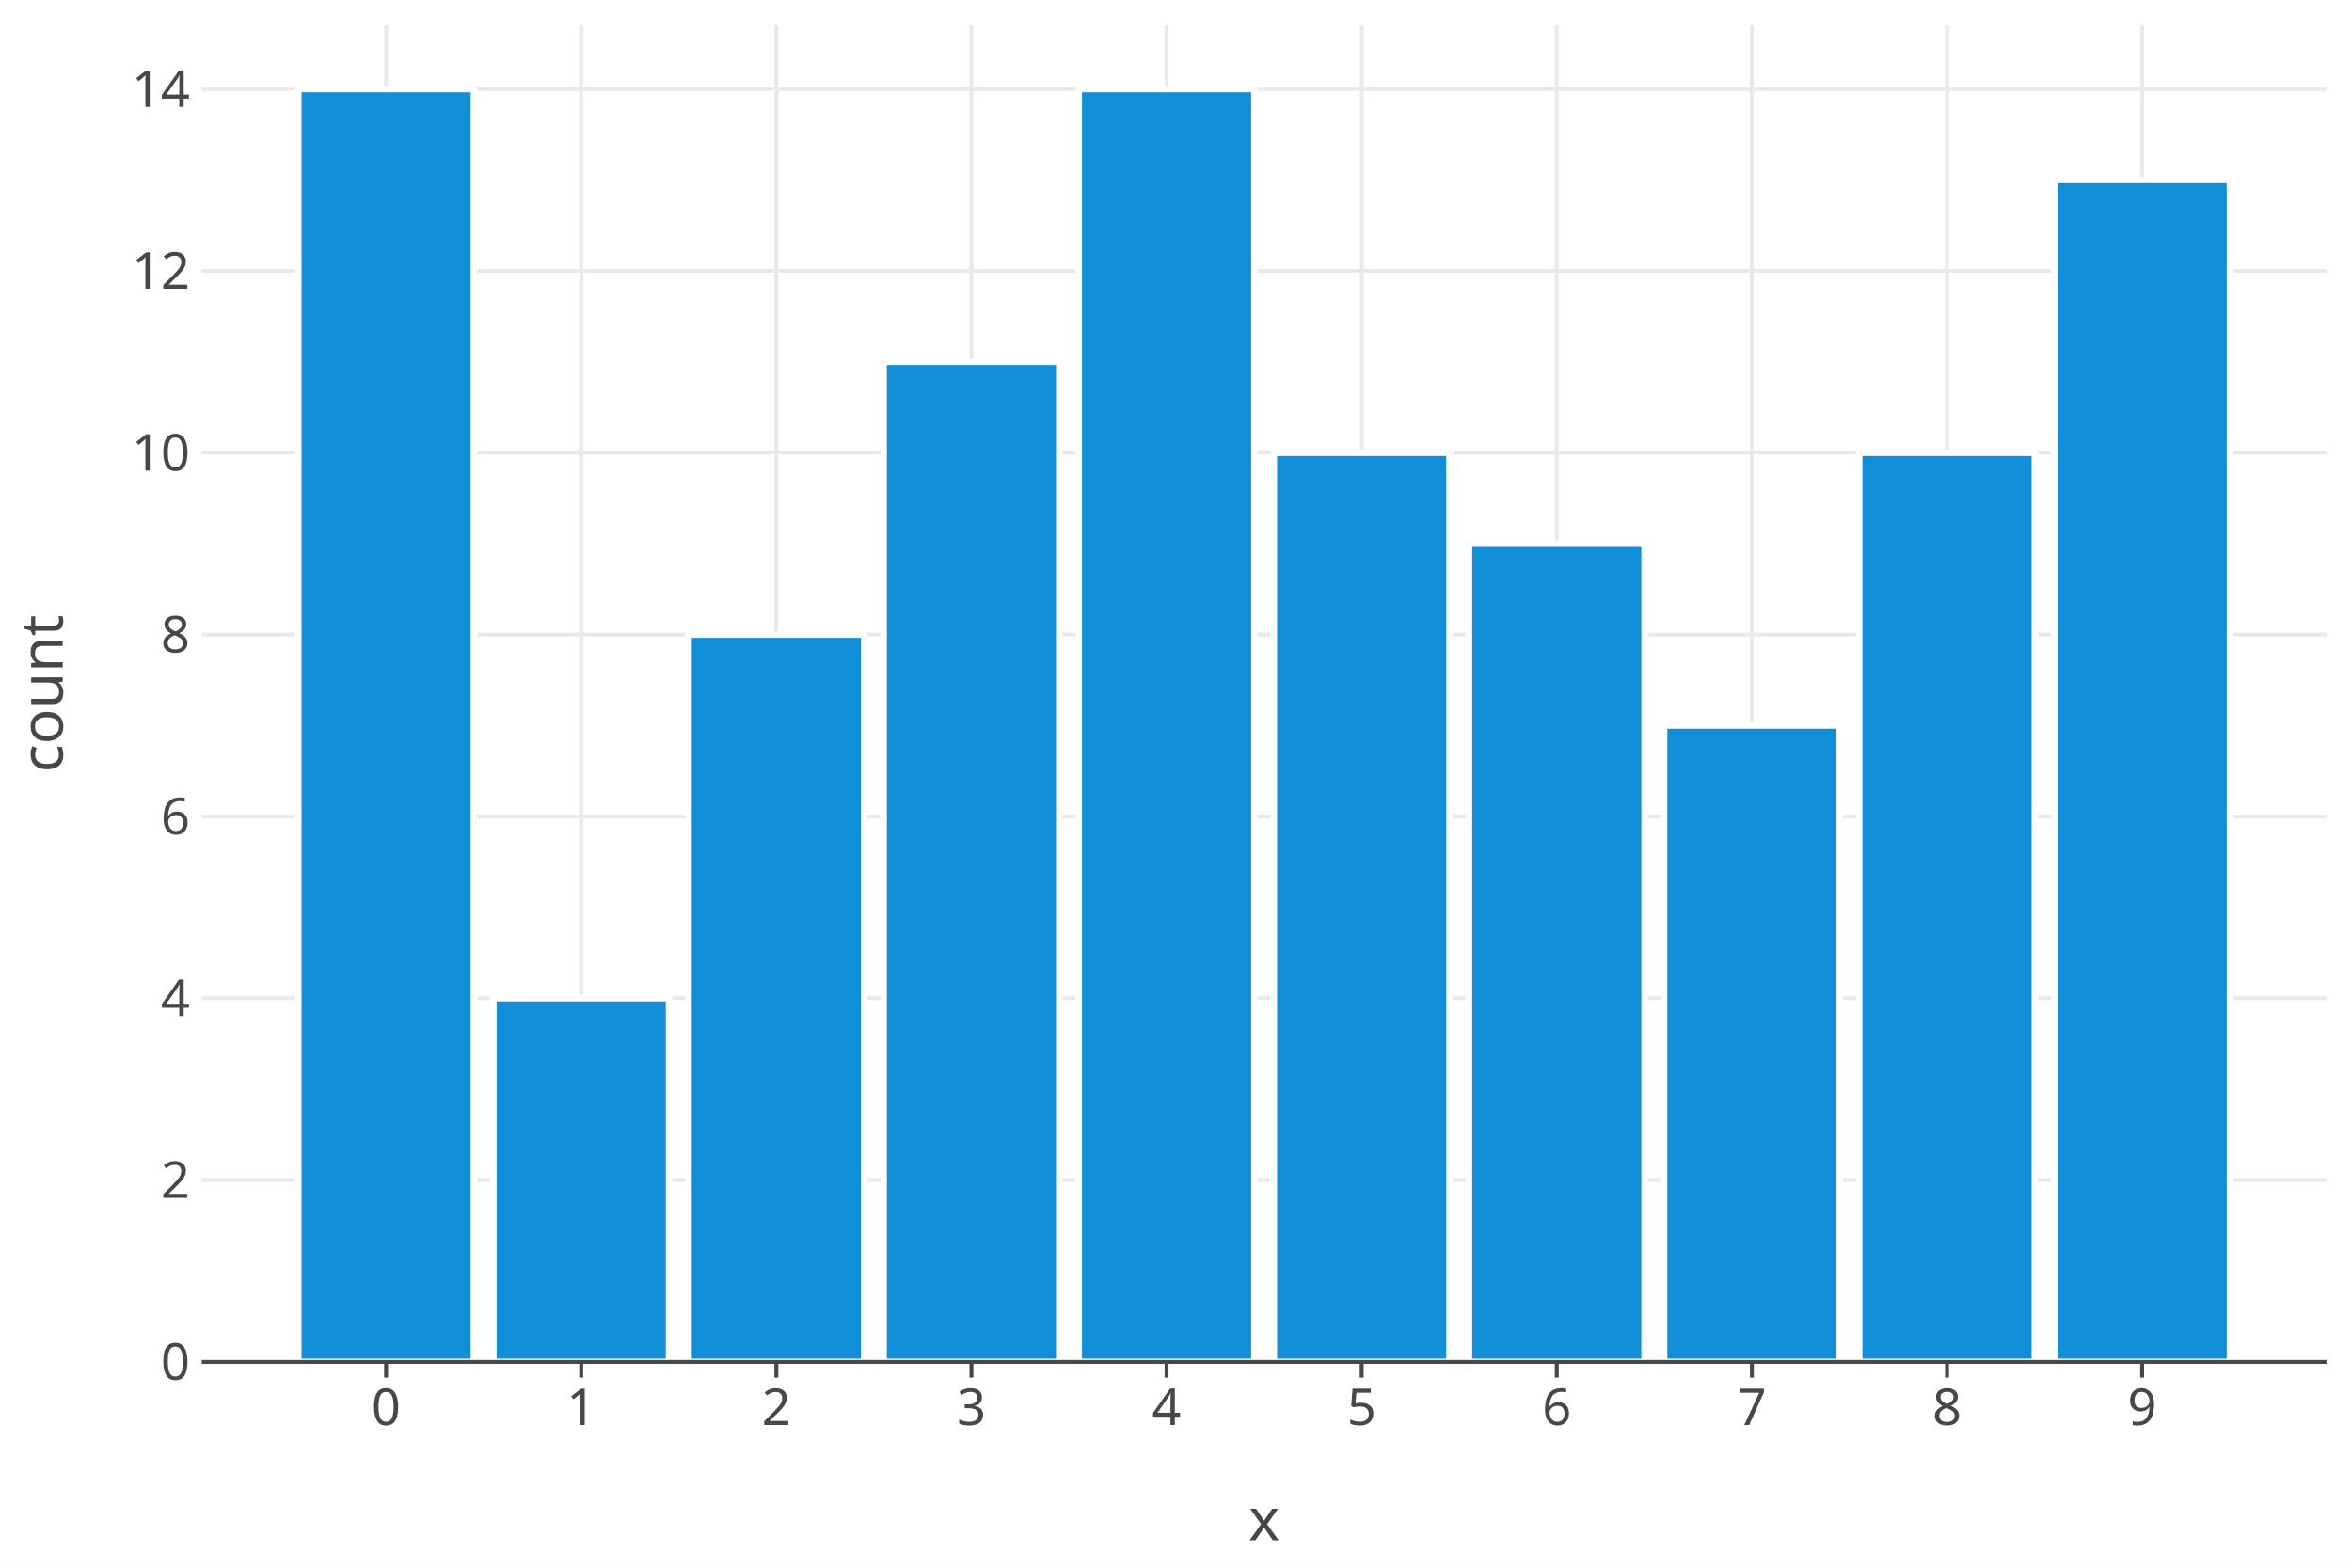
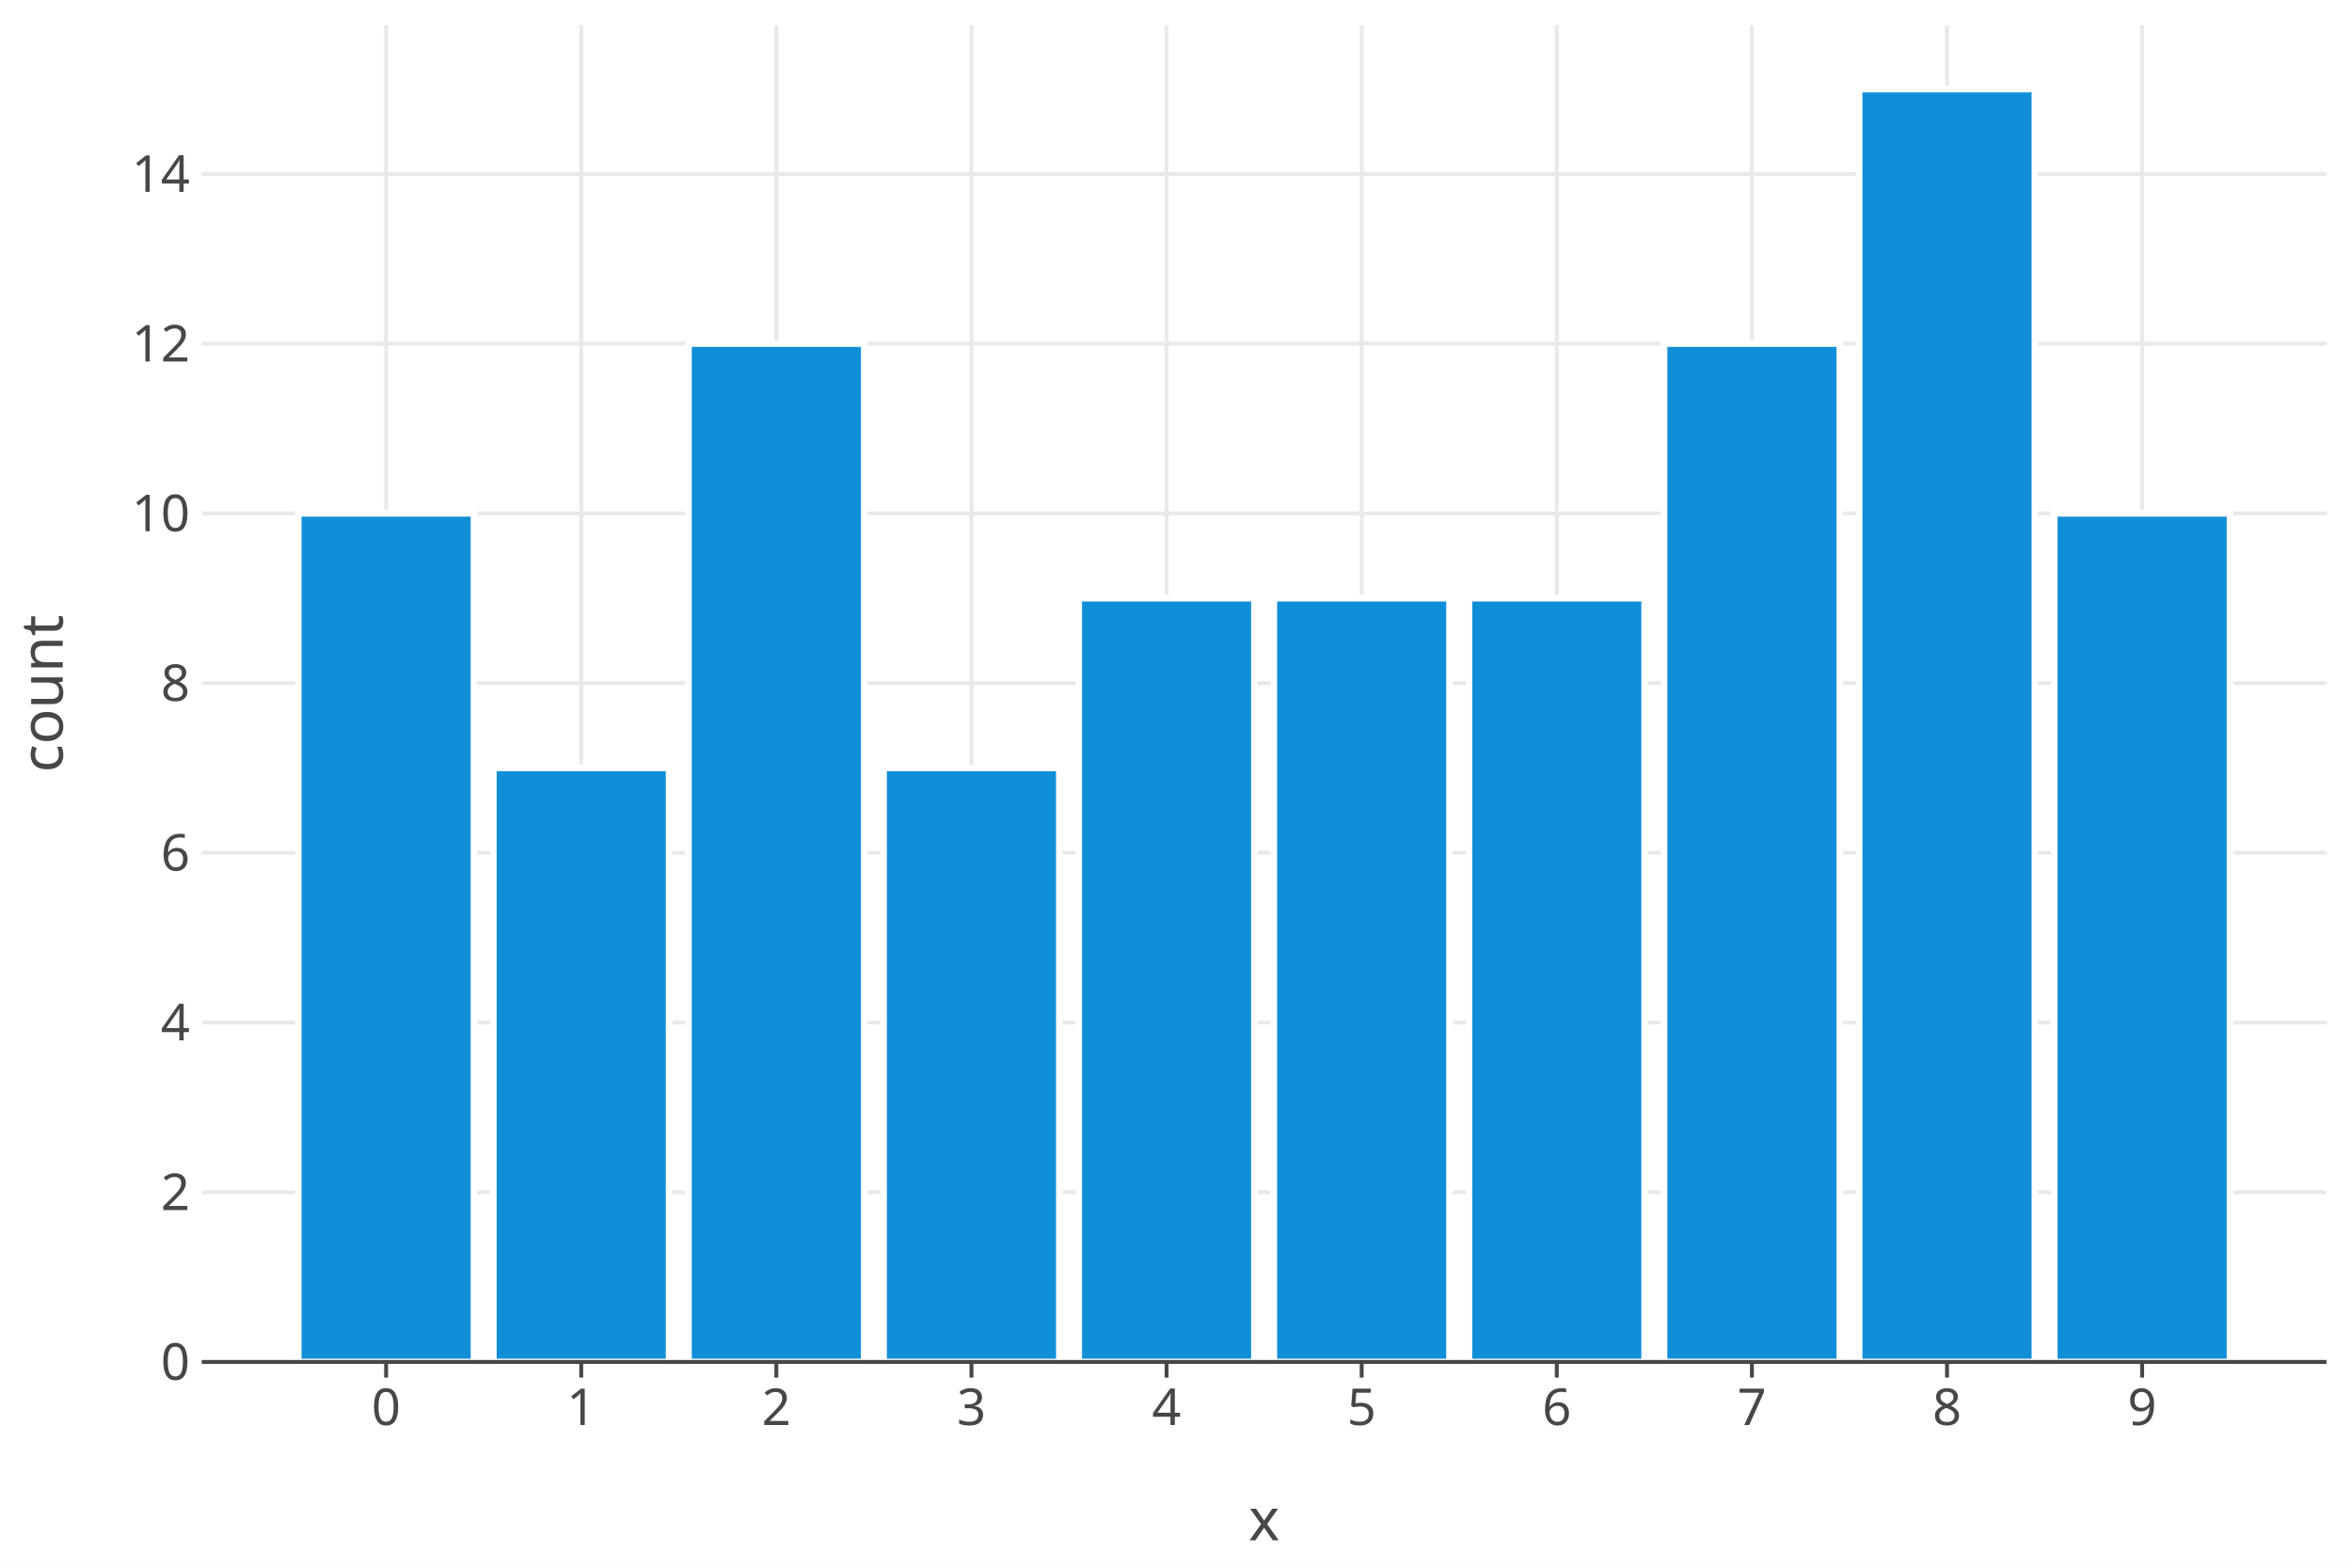
<svg xmlns="http://www.w3.org/2000/svg" display="block" class="plt-container" width="600.0" height="400.0">
  <style type="text/css">
  .plt-container {
   font-family: Lucida Grande, sans-serif;
   user-select: none;
   -webkit-user-select: none;
   -moz-user-select: none;
   -ms-user-select: none;
}
text {
   text-rendering: optimizeLegibility;
}
- #pk2aJhX .plot-title {
+ #pdctm5Y .plot-title {
fill: #474747;
font-weight: normal;
   font-style: normal;font-family: Lucida Grande, sans-serif;
font-size: 16.0px;

}
- #pk2aJhX .plot-subtitle {
+ #pdctm5Y .plot-subtitle {
fill: #474747;
font-weight: normal;
   font-style: normal;font-family: Lucida Grande, sans-serif;
font-size: 15.0px;

}
- #pk2aJhX .plot-caption {
- fill: #474747;
- font-weight: normal;
-    font-style: normal;font-family: Lucida Grande, sans-serif;
- font-size: 13.0px;
- 
- }
- #pk2aJhX .hyperlink-element {
+ #pdctm5Y .plot-caption {
+ fill: #474747;
+ font-weight: normal;
+    font-style: normal;font-family: Lucida Grande, sans-serif;
+ font-size: 13.0px;
+ 
+ }
+ #pdctm5Y .hyperlink-element {
fill: #118ed8;
font-weight: normal;
   font-style: normal;
}
- #pk2aJhX .legend-title {
+ #pdctm5Y .legend-title {
fill: #474747;
font-weight: normal;
   font-style: normal;font-family: Lucida Grande, sans-serif;
font-size: 15.0px;

}
- #pk2aJhX .legend-item {
- fill: #474747;
- font-weight: normal;
-    font-style: normal;font-family: Lucida Grande, sans-serif;
- font-size: 13.0px;
- 
- }
- #pk2aJhX .axis-title-x {
+ #pdctm5Y .legend-item {
+ fill: #474747;
+ font-weight: normal;
+    font-style: normal;font-family: Lucida Grande, sans-serif;
+ font-size: 13.0px;
+ 
+ }
+ #pdctm5Y .axis-title-x {
fill: #474747;
font-weight: normal;
   font-style: normal;font-family: Lucida Grande, sans-serif;
font-size: 15.0px;

}
- #pk2aJhX .axis-text-x {
- fill: #474747;
- font-weight: normal;
-    font-style: normal;font-family: Lucida Grande, sans-serif;
- font-size: 13.0px;
- 
- }
- #dgRTZYf .axis-tooltip-text-x {
+ #pdctm5Y .axis-text-x {
+ fill: #474747;
+ font-weight: normal;
+    font-style: normal;font-family: Lucida Grande, sans-serif;
+ font-size: 13.0px;
+ 
+ }
+ #dwUj46m .axis-tooltip-text-x {
fill: #ffffff;
font-weight: normal;
   font-style: normal;font-family: Lucida Grande, sans-serif;
font-size: 13.0px;

}
- #pk2aJhX .axis-title-y {
+ #pdctm5Y .axis-title-y {
fill: #474747;
font-weight: normal;
   font-style: normal;font-family: Lucida Grande, sans-serif;
font-size: 15.0px;

}
- #pk2aJhX .axis-text-y {
- fill: #474747;
- font-weight: normal;
-    font-style: normal;font-family: Lucida Grande, sans-serif;
- font-size: 13.0px;
- 
- }
- #dgRTZYf .axis-tooltip-text-y {
+ #pdctm5Y .axis-text-y {
+ fill: #474747;
+ font-weight: normal;
+    font-style: normal;font-family: Lucida Grande, sans-serif;
+ font-size: 13.0px;
+ 
+ }
+ #dwUj46m .axis-tooltip-text-y {
fill: #ffffff;
font-weight: normal;
   font-style: normal;font-family: Lucida Grande, sans-serif;
font-size: 13.0px;

}
- #pk2aJhX .facet-strip-text-x {
- fill: #474747;
- font-weight: normal;
-    font-style: normal;font-family: Lucida Grande, sans-serif;
- font-size: 13.0px;
- 
- }
- #pk2aJhX .facet-strip-text-y {
- fill: #474747;
- font-weight: normal;
-    font-style: normal;font-family: Lucida Grande, sans-serif;
- font-size: 13.0px;
- 
- }
- #dgRTZYf .tooltip-text {
- fill: #474747;
- font-weight: normal;
-    font-style: normal;font-family: Lucida Grande, sans-serif;
- font-size: 13.0px;
- 
- }
- #dgRTZYf .tooltip-title {
+ #pdctm5Y .facet-strip-text-x {
+ fill: #474747;
+ font-weight: normal;
+    font-style: normal;font-family: Lucida Grande, sans-serif;
+ font-size: 13.0px;
+ 
+ }
+ #pdctm5Y .facet-strip-text-y {
+ fill: #474747;
+ font-weight: normal;
+    font-style: normal;font-family: Lucida Grande, sans-serif;
+ font-size: 13.0px;
+ 
+ }
+ #dwUj46m .tooltip-text {
+ fill: #474747;
+ font-weight: normal;
+    font-style: normal;font-family: Lucida Grande, sans-serif;
+ font-size: 13.0px;
+ 
+ }
+ #dwUj46m .tooltip-title {
fill: #474747;
font-weight: bold;
   font-style: normal;font-family: Lucida Grande, sans-serif;
font-size: 13.0px;

}
- #dgRTZYf .tooltip-label {
+ #dwUj46m .tooltip-label {
fill: #474747;
font-weight: bold;
   font-style: normal;font-family: Lucida Grande, sans-serif;
font-size: 13.0px;

}

  </style>
-   <g id="pk2aJhX">
+   <g id="pdctm5Y">
    <path fill-rule="evenodd" fill="rgb(255,255,255)" fill-opacity="1.0" d="M0.0 0.0 L0.0 400.0 L600.0 400.0 L600.0 0.0 Z">
    </path>
    <g transform="translate(29.5 6.5 ) ">
      <g>
        <g transform="translate(21.96121 0.0 ) ">
          <g>
            <line x1="47.036" y1="0.0" x2="47.036" y2="341.0" stroke="rgb(233,233,233)" stroke-opacity="1.0" stroke-width="1.0" fill="none">
            </line>
            <line x1="96.81" y1="0.0" x2="96.81" y2="341.0" stroke="rgb(233,233,233)" stroke-opacity="1.0" stroke-width="1.0" fill="none">
            </line>
            <line x1="146.584" y1="0.0" x2="146.584" y2="341.0" stroke="rgb(233,233,233)" stroke-opacity="1.0" stroke-width="1.0" fill="none">
            </line>
            <line x1="196.358" y1="0.0" x2="196.358" y2="341.0" stroke="rgb(233,233,233)" stroke-opacity="1.0" stroke-width="1.0" fill="none">
            </line>
            <line x1="246.132" y1="0.0" x2="246.132" y2="341.0" stroke="rgb(233,233,233)" stroke-opacity="1.0" stroke-width="1.0" fill="none">
            </line>
            <line x1="295.906" y1="0.0" x2="295.906" y2="341.0" stroke="rgb(233,233,233)" stroke-opacity="1.0" stroke-width="1.0" fill="none">
            </line>
            <line x1="345.68" y1="0.0" x2="345.68" y2="341.0" stroke="rgb(233,233,233)" stroke-opacity="1.0" stroke-width="1.0" fill="none">
            </line>
            <line x1="395.454" y1="0.0" x2="395.454" y2="341.0" stroke="rgb(233,233,233)" stroke-opacity="1.0" stroke-width="1.0" fill="none">
            </line>
            <line x1="445.228" y1="0.0" x2="445.228" y2="341.0" stroke="rgb(233,233,233)" stroke-opacity="1.0" stroke-width="1.0" fill="none">
            </line>
            <line x1="495.002" y1="0.0" x2="495.002" y2="341.0" stroke="rgb(233,233,233)" stroke-opacity="1.0" stroke-width="1.0" fill="none">
            </line>
          </g>
        </g>
        <g transform="translate(21.96121 0.0 ) ">
          <g>
            <line x1="0.0" y1="341.0" x2="542.039" y2="341.0" stroke="rgb(233,233,233)" stroke-opacity="1.0" stroke-width="1.0" fill="none">
            </line>
-             <line x1="0.0" y1="294.605" x2="542.039" y2="294.605" stroke="rgb(233,233,233)" stroke-opacity="1.0" stroke-width="1.0" fill="none">
-             </line>
-             <line x1="0.0" y1="248.211" x2="542.039" y2="248.211" stroke="rgb(233,233,233)" stroke-opacity="1.0" stroke-width="1.0" fill="none">
-             </line>
-             <line x1="0.0" y1="201.816" x2="542.039" y2="201.816" stroke="rgb(233,233,233)" stroke-opacity="1.0" stroke-width="1.0" fill="none">
-             </line>
-             <line x1="0.0" y1="155.422" x2="542.039" y2="155.422" stroke="rgb(233,233,233)" stroke-opacity="1.0" stroke-width="1.0" fill="none">
-             </line>
-             <line x1="0.0" y1="109.027" x2="542.039" y2="109.027" stroke="rgb(233,233,233)" stroke-opacity="1.0" stroke-width="1.0" fill="none">
-             </line>
-             <line x1="0.0" y1="62.633" x2="542.039" y2="62.633" stroke="rgb(233,233,233)" stroke-opacity="1.0" stroke-width="1.0" fill="none">
-             </line>
-             <line x1="0.0" y1="16.238" x2="542.039" y2="16.238" stroke="rgb(233,233,233)" stroke-opacity="1.0" stroke-width="1.0" fill="none">
+             <line x1="0.0" y1="297.698" x2="542.039" y2="297.698" stroke="rgb(233,233,233)" stroke-opacity="1.0" stroke-width="1.0" fill="none">
+             </line>
+             <line x1="0.0" y1="254.397" x2="542.039" y2="254.397" stroke="rgb(233,233,233)" stroke-opacity="1.0" stroke-width="1.0" fill="none">
+             </line>
+             <line x1="0.0" y1="211.095" x2="542.039" y2="211.095" stroke="rgb(233,233,233)" stroke-opacity="1.0" stroke-width="1.0" fill="none">
+             </line>
+             <line x1="0.0" y1="167.794" x2="542.039" y2="167.794" stroke="rgb(233,233,233)" stroke-opacity="1.0" stroke-width="1.0" fill="none">
+             </line>
+             <line x1="0.0" y1="124.492" x2="542.039" y2="124.492" stroke="rgb(233,233,233)" stroke-opacity="1.0" stroke-width="1.0" fill="none">
+             </line>
+             <line x1="0.0" y1="81.19" x2="542.039" y2="81.19" stroke="rgb(233,233,233)" stroke-opacity="1.0" stroke-width="1.0" fill="none">
+             </line>
+             <line x1="0.0" y1="37.889" x2="542.039" y2="37.889" stroke="rgb(233,233,233)" stroke-opacity="1.0" stroke-width="1.0" fill="none">
            </line>
          </g>
        </g>
      </g>
-       <g clip-path="url(#cJuvShC)" clip-bounds-jfx="[rect (21.961, 0.0), (542.039, 341.0)]">
+       <g clip-path="url(#cXYz1Ts)" clip-bounds-jfx="[rect (21.961, 0.0), (542.039, 341.0)]">
        <g transform="translate(21.96121 0.0 ) ">
          <g>
            <g>
-               <rect x="422.83" y="109.027" height="231.973" width="44.797" stroke="rgb(255,255,255)" stroke-opacity="1.0" fill="rgb(17,142,216)" fill-opacity="1.0" stroke-width="1.65">
-               </rect>
-               <rect x="124.186" y="155.422" height="185.578" width="44.797" stroke="rgb(255,255,255)" stroke-opacity="1.0" fill="rgb(17,142,216)" fill-opacity="1.0" stroke-width="1.65">
-               </rect>
-               <rect x="24.638" y="16.238" height="324.762" width="44.797" stroke="rgb(255,255,255)" stroke-opacity="1.0" fill="rgb(17,142,216)" fill-opacity="1.0" stroke-width="1.65">
-               </rect>
-               <rect x="273.508" y="109.027" height="231.973" width="44.797" stroke="rgb(255,255,255)" stroke-opacity="1.0" fill="rgb(17,142,216)" fill-opacity="1.0" stroke-width="1.65">
-               </rect>
-               <rect x="173.96" y="85.83" height="255.17" width="44.797" stroke="rgb(255,255,255)" stroke-opacity="1.0" fill="rgb(17,142,216)" fill-opacity="1.0" stroke-width="1.65">
-               </rect>
-               <rect x="74.412" y="248.211" height="92.789" width="44.797" stroke="rgb(255,255,255)" stroke-opacity="1.0" fill="rgb(17,142,216)" fill-opacity="1.0" stroke-width="1.65">
-               </rect>
-               <rect x="223.734" y="16.238" height="324.762" width="44.797" stroke="rgb(255,255,255)" stroke-opacity="1.0" fill="rgb(17,142,216)" fill-opacity="1.0" stroke-width="1.65">
-               </rect>
-               <rect x="373.056" y="178.619" height="162.381" width="44.797" stroke="rgb(255,255,255)" stroke-opacity="1.0" fill="rgb(17,142,216)" fill-opacity="1.0" stroke-width="1.65">
-               </rect>
-               <rect x="323.282" y="132.224" height="208.776" width="44.797" stroke="rgb(255,255,255)" stroke-opacity="1.0" fill="rgb(17,142,216)" fill-opacity="1.0" stroke-width="1.65">
-               </rect>
-               <rect x="472.604" y="39.435" height="301.565" width="44.797" stroke="rgb(255,255,255)" stroke-opacity="1.0" fill="rgb(17,142,216)" fill-opacity="1.0" stroke-width="1.65">
+               <rect x="273.508" y="146.143" height="194.857" width="44.797" stroke="rgb(255,255,255)" stroke-opacity="1.0" fill="rgb(17,142,216)" fill-opacity="1.0" stroke-width="1.65">
+               </rect>
+               <rect x="323.282" y="146.143" height="194.857" width="44.797" stroke="rgb(255,255,255)" stroke-opacity="1.0" fill="rgb(17,142,216)" fill-opacity="1.0" stroke-width="1.65">
+               </rect>
+               <rect x="223.734" y="146.143" height="194.857" width="44.797" stroke="rgb(255,255,255)" stroke-opacity="1.0" fill="rgb(17,142,216)" fill-opacity="1.0" stroke-width="1.65">
+               </rect>
+               <rect x="74.412" y="189.444" height="151.556" width="44.797" stroke="rgb(255,255,255)" stroke-opacity="1.0" fill="rgb(17,142,216)" fill-opacity="1.0" stroke-width="1.65">
+               </rect>
+               <rect x="173.96" y="189.444" height="151.556" width="44.797" stroke="rgb(255,255,255)" stroke-opacity="1.0" fill="rgb(17,142,216)" fill-opacity="1.0" stroke-width="1.65">
+               </rect>
+               <rect x="472.604" y="124.492" height="216.508" width="44.797" stroke="rgb(255,255,255)" stroke-opacity="1.0" fill="rgb(17,142,216)" fill-opacity="1.0" stroke-width="1.65">
+               </rect>
+               <rect x="124.186" y="81.19" height="259.81" width="44.797" stroke="rgb(255,255,255)" stroke-opacity="1.0" fill="rgb(17,142,216)" fill-opacity="1.0" stroke-width="1.65">
+               </rect>
+               <rect x="422.83" y="16.238" height="324.762" width="44.797" stroke="rgb(255,255,255)" stroke-opacity="1.0" fill="rgb(17,142,216)" fill-opacity="1.0" stroke-width="1.65">
+               </rect>
+               <rect x="24.638" y="124.492" height="216.508" width="44.797" stroke="rgb(255,255,255)" stroke-opacity="1.0" fill="rgb(17,142,216)" fill-opacity="1.0" stroke-width="1.65">
+               </rect>
+               <rect x="373.056" y="81.19" height="259.81" width="44.797" stroke="rgb(255,255,255)" stroke-opacity="1.0" fill="rgb(17,142,216)" fill-opacity="1.0" stroke-width="1.65">
              </rect>
            </g>
          </g>
        </g>
        <defs>
-           <clipPath id="cJuvShC">
+           <clipPath id="cXYz1Ts">
            <rect x="21.961" y="0.0" width="542.039" height="341.0">
            </rect>
          </clipPath>
        </defs>
      </g>
      <g>
        <g transform="translate(21.96121 341.0 ) ">
          <g transform="translate(47.03642 0.0 ) ">
            <line stroke-width="1.0" stroke="rgb(71,71,71)" stroke-opacity="1.0" x2="0.0" y2="4.0">
            </line>
            <g transform="translate(0.0 7.0 ) ">
              <text class="axis-text-x" text-anchor="middle" dy="0.7em">
                <tspan>0</tspan>
              </text>
            </g>
          </g>
          <g transform="translate(96.81042 0.0 ) ">
            <line stroke-width="1.0" stroke="rgb(71,71,71)" stroke-opacity="1.0" x2="0.0" y2="4.0">
            </line>
            <g transform="translate(0.0 7.0 ) ">
              <text class="axis-text-x" text-anchor="middle" dy="0.7em">
                <tspan>1</tspan>
              </text>
            </g>
          </g>
          <g transform="translate(146.5844 0.0 ) ">
            <line stroke-width="1.0" stroke="rgb(71,71,71)" stroke-opacity="1.0" x2="0.0" y2="4.0">
            </line>
            <g transform="translate(0.0 7.0 ) ">
              <text class="axis-text-x" text-anchor="middle" dy="0.7em">
                <tspan>2</tspan>
              </text>
            </g>
          </g>
          <g transform="translate(196.3584 0.0 ) ">
            <line stroke-width="1.0" stroke="rgb(71,71,71)" stroke-opacity="1.0" x2="0.0" y2="4.0">
            </line>
            <g transform="translate(0.0 7.0 ) ">
              <text class="axis-text-x" text-anchor="middle" dy="0.7em">
                <tspan>3</tspan>
              </text>
            </g>
          </g>
          <g transform="translate(246.1324 0.0 ) ">
            <line stroke-width="1.0" stroke="rgb(71,71,71)" stroke-opacity="1.0" x2="0.0" y2="4.0">
            </line>
            <g transform="translate(0.0 7.0 ) ">
              <text class="axis-text-x" text-anchor="middle" dy="0.7em">
                <tspan>4</tspan>
              </text>
            </g>
          </g>
          <g transform="translate(295.9064 0.0 ) ">
            <line stroke-width="1.0" stroke="rgb(71,71,71)" stroke-opacity="1.0" x2="0.0" y2="4.0">
            </line>
            <g transform="translate(0.0 7.0 ) ">
              <text class="axis-text-x" text-anchor="middle" dy="0.7em">
                <tspan>5</tspan>
              </text>
            </g>
          </g>
          <g transform="translate(345.6804 0.0 ) ">
            <line stroke-width="1.0" stroke="rgb(71,71,71)" stroke-opacity="1.0" x2="0.0" y2="4.0">
            </line>
            <g transform="translate(0.0 7.0 ) ">
              <text class="axis-text-x" text-anchor="middle" dy="0.7em">
                <tspan>6</tspan>
              </text>
            </g>
          </g>
          <g transform="translate(395.4544 0.0 ) ">
            <line stroke-width="1.0" stroke="rgb(71,71,71)" stroke-opacity="1.0" x2="0.0" y2="4.0">
            </line>
            <g transform="translate(0.0 7.0 ) ">
              <text class="axis-text-x" text-anchor="middle" dy="0.7em">
                <tspan>7</tspan>
              </text>
            </g>
          </g>
          <g transform="translate(445.2284 0.0 ) ">
            <line stroke-width="1.0" stroke="rgb(71,71,71)" stroke-opacity="1.0" x2="0.0" y2="4.0">
            </line>
            <g transform="translate(0.0 7.0 ) ">
              <text class="axis-text-x" text-anchor="middle" dy="0.7em">
                <tspan>8</tspan>
              </text>
            </g>
          </g>
          <g transform="translate(495.0024 0.0 ) ">
            <line stroke-width="1.0" stroke="rgb(71,71,71)" stroke-opacity="1.0" x2="0.0" y2="4.0">
            </line>
            <g transform="translate(0.0 7.0 ) ">
              <text class="axis-text-x" text-anchor="middle" dy="0.7em">
                <tspan>9</tspan>
              </text>
            </g>
          </g>
          <line x1="0.0" y1="0.0" x2="542.039" y2="0.0" stroke-width="1.0" stroke="rgb(71,71,71)" stroke-opacity="1.0">
          </line>
        </g>
        <g transform="translate(21.96121 0.0 ) ">
          <g transform="translate(0.0 341.0 ) ">
            <g transform="translate(-3.0 0.0 ) ">
              <text class="axis-text-y" text-anchor="end" dy="0.35em">
                <tspan>0</tspan>
              </text>
            </g>
          </g>
-           <g transform="translate(0.0 294.6054 ) ">
+           <g transform="translate(0.0 297.6984 ) ">
            <g transform="translate(-3.0 0.0 ) ">
              <text class="axis-text-y" text-anchor="end" dy="0.35em">
                <tspan>2</tspan>
              </text>
            </g>
          </g>
-           <g transform="translate(0.0 248.2109 ) ">
+           <g transform="translate(0.0 254.3968 ) ">
            <g transform="translate(-3.0 0.0 ) ">
              <text class="axis-text-y" text-anchor="end" dy="0.35em">
                <tspan>4</tspan>
              </text>
            </g>
          </g>
-           <g transform="translate(0.0 201.8163 ) ">
+           <g transform="translate(0.0 211.0952 ) ">
            <g transform="translate(-3.0 0.0 ) ">
              <text class="axis-text-y" text-anchor="end" dy="0.35em">
                <tspan>6</tspan>
              </text>
            </g>
          </g>
-           <g transform="translate(0.0 155.4218 ) ">
+           <g transform="translate(0.0 167.7937 ) ">
            <g transform="translate(-3.0 0.0 ) ">
              <text class="axis-text-y" text-anchor="end" dy="0.35em">
                <tspan>8</tspan>
              </text>
            </g>
          </g>
-           <g transform="translate(0.0 109.0272 ) ">
+           <g transform="translate(0.0 124.4921 ) ">
            <g transform="translate(-3.0 0.0 ) ">
              <text class="axis-text-y" text-anchor="end" dy="0.35em">
                <tspan>10</tspan>
              </text>
            </g>
          </g>
-           <g transform="translate(0.0 62.63265 ) ">
+           <g transform="translate(0.0 81.19048 ) ">
            <g transform="translate(-3.0 0.0 ) ">
              <text class="axis-text-y" text-anchor="end" dy="0.35em">
                <tspan>12</tspan>
              </text>
            </g>
          </g>
-           <g transform="translate(0.0 16.2381 ) ">
+           <g transform="translate(0.0 37.88889 ) ">
            <g transform="translate(-3.0 0.0 ) ">
              <text class="axis-text-y" text-anchor="end" dy="0.35em">
                <tspan>14</tspan>
              </text>
            </g>
          </g>
        </g>
      </g>
    </g>
    <g transform="translate(16.0 177.0 ) rotate(-90.0 ) ">
      <text class="axis-title-y" y="0.0" text-anchor="middle">
        <tspan>count</tspan>
      </text>
    </g>
    <g transform="translate(322.4806 393.0 ) ">
      <text class="axis-title-x" y="0.0" text-anchor="middle">
        <tspan>x</tspan>
      </text>
    </g>
    <path fill="rgb(0,0,0)" fill-opacity="0.0" stroke="rgb(71,71,71)" stroke-opacity="1.0" stroke-width="0.0" d="M0.0 0.0 L0.0 400.0 L600.0 400.0 L600.0 0.0 Z" pointer-events="none">
    </path>
  </g>
-   <g id="dgRTZYf">
+   <g id="dwUj46m">
  </g>
</svg>
